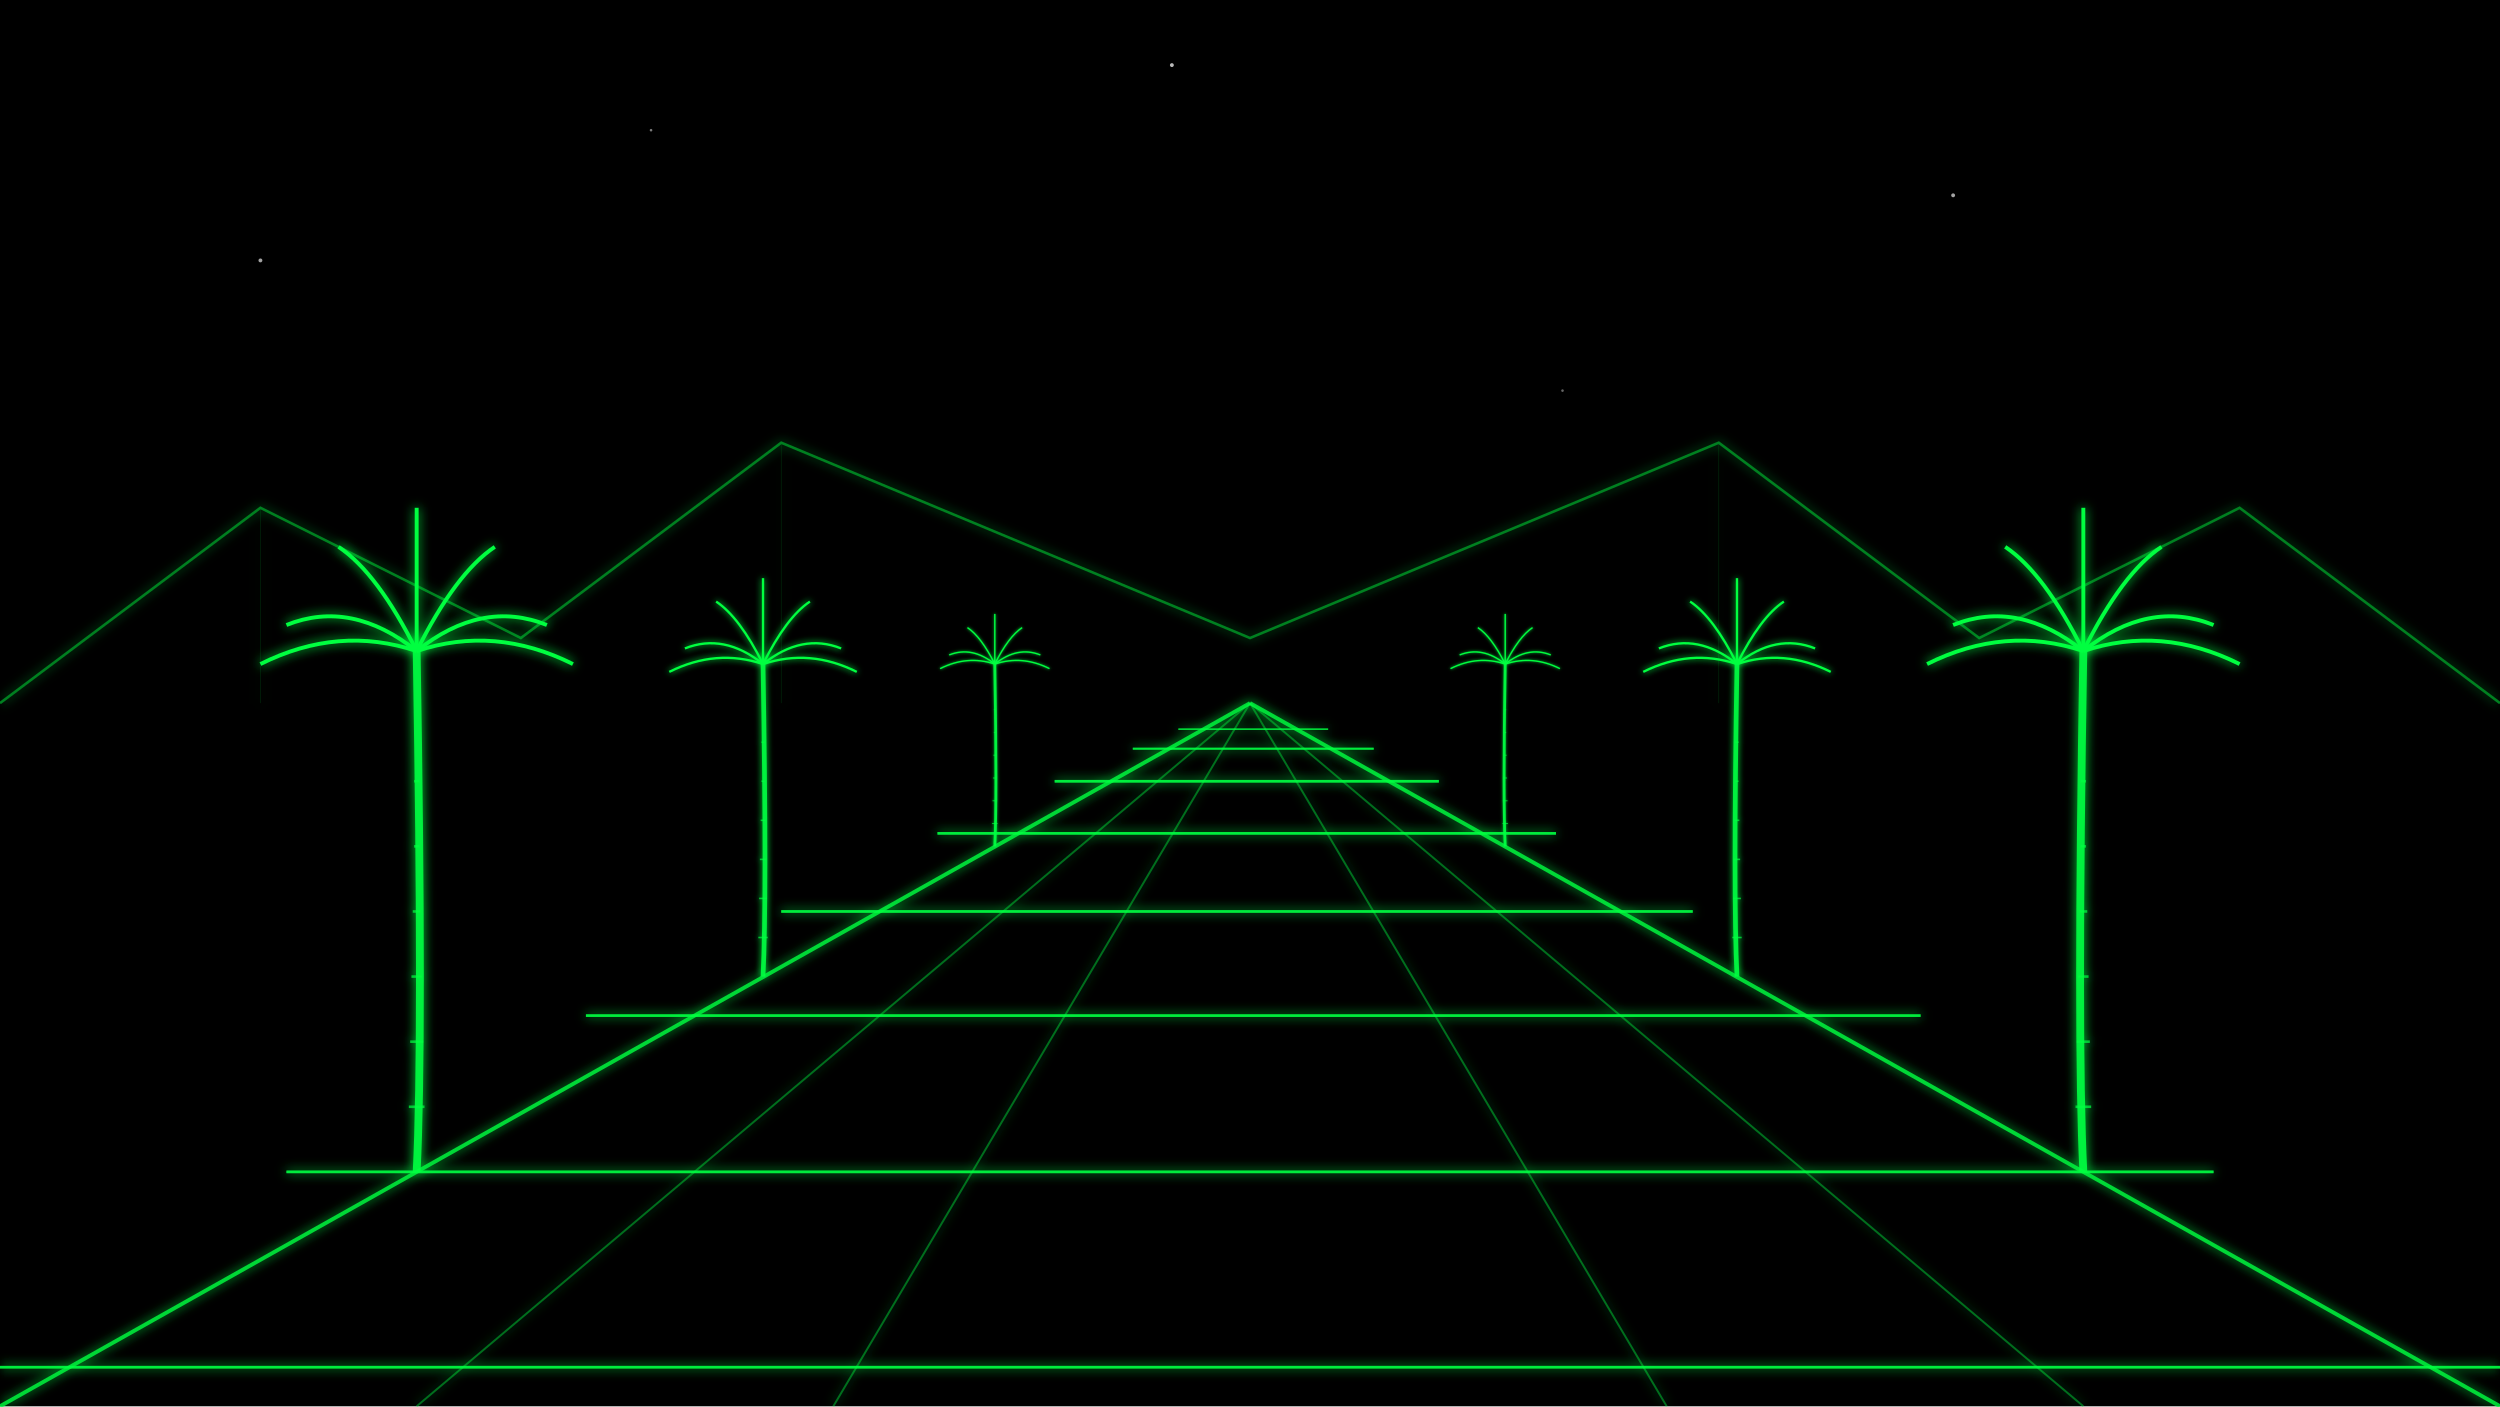
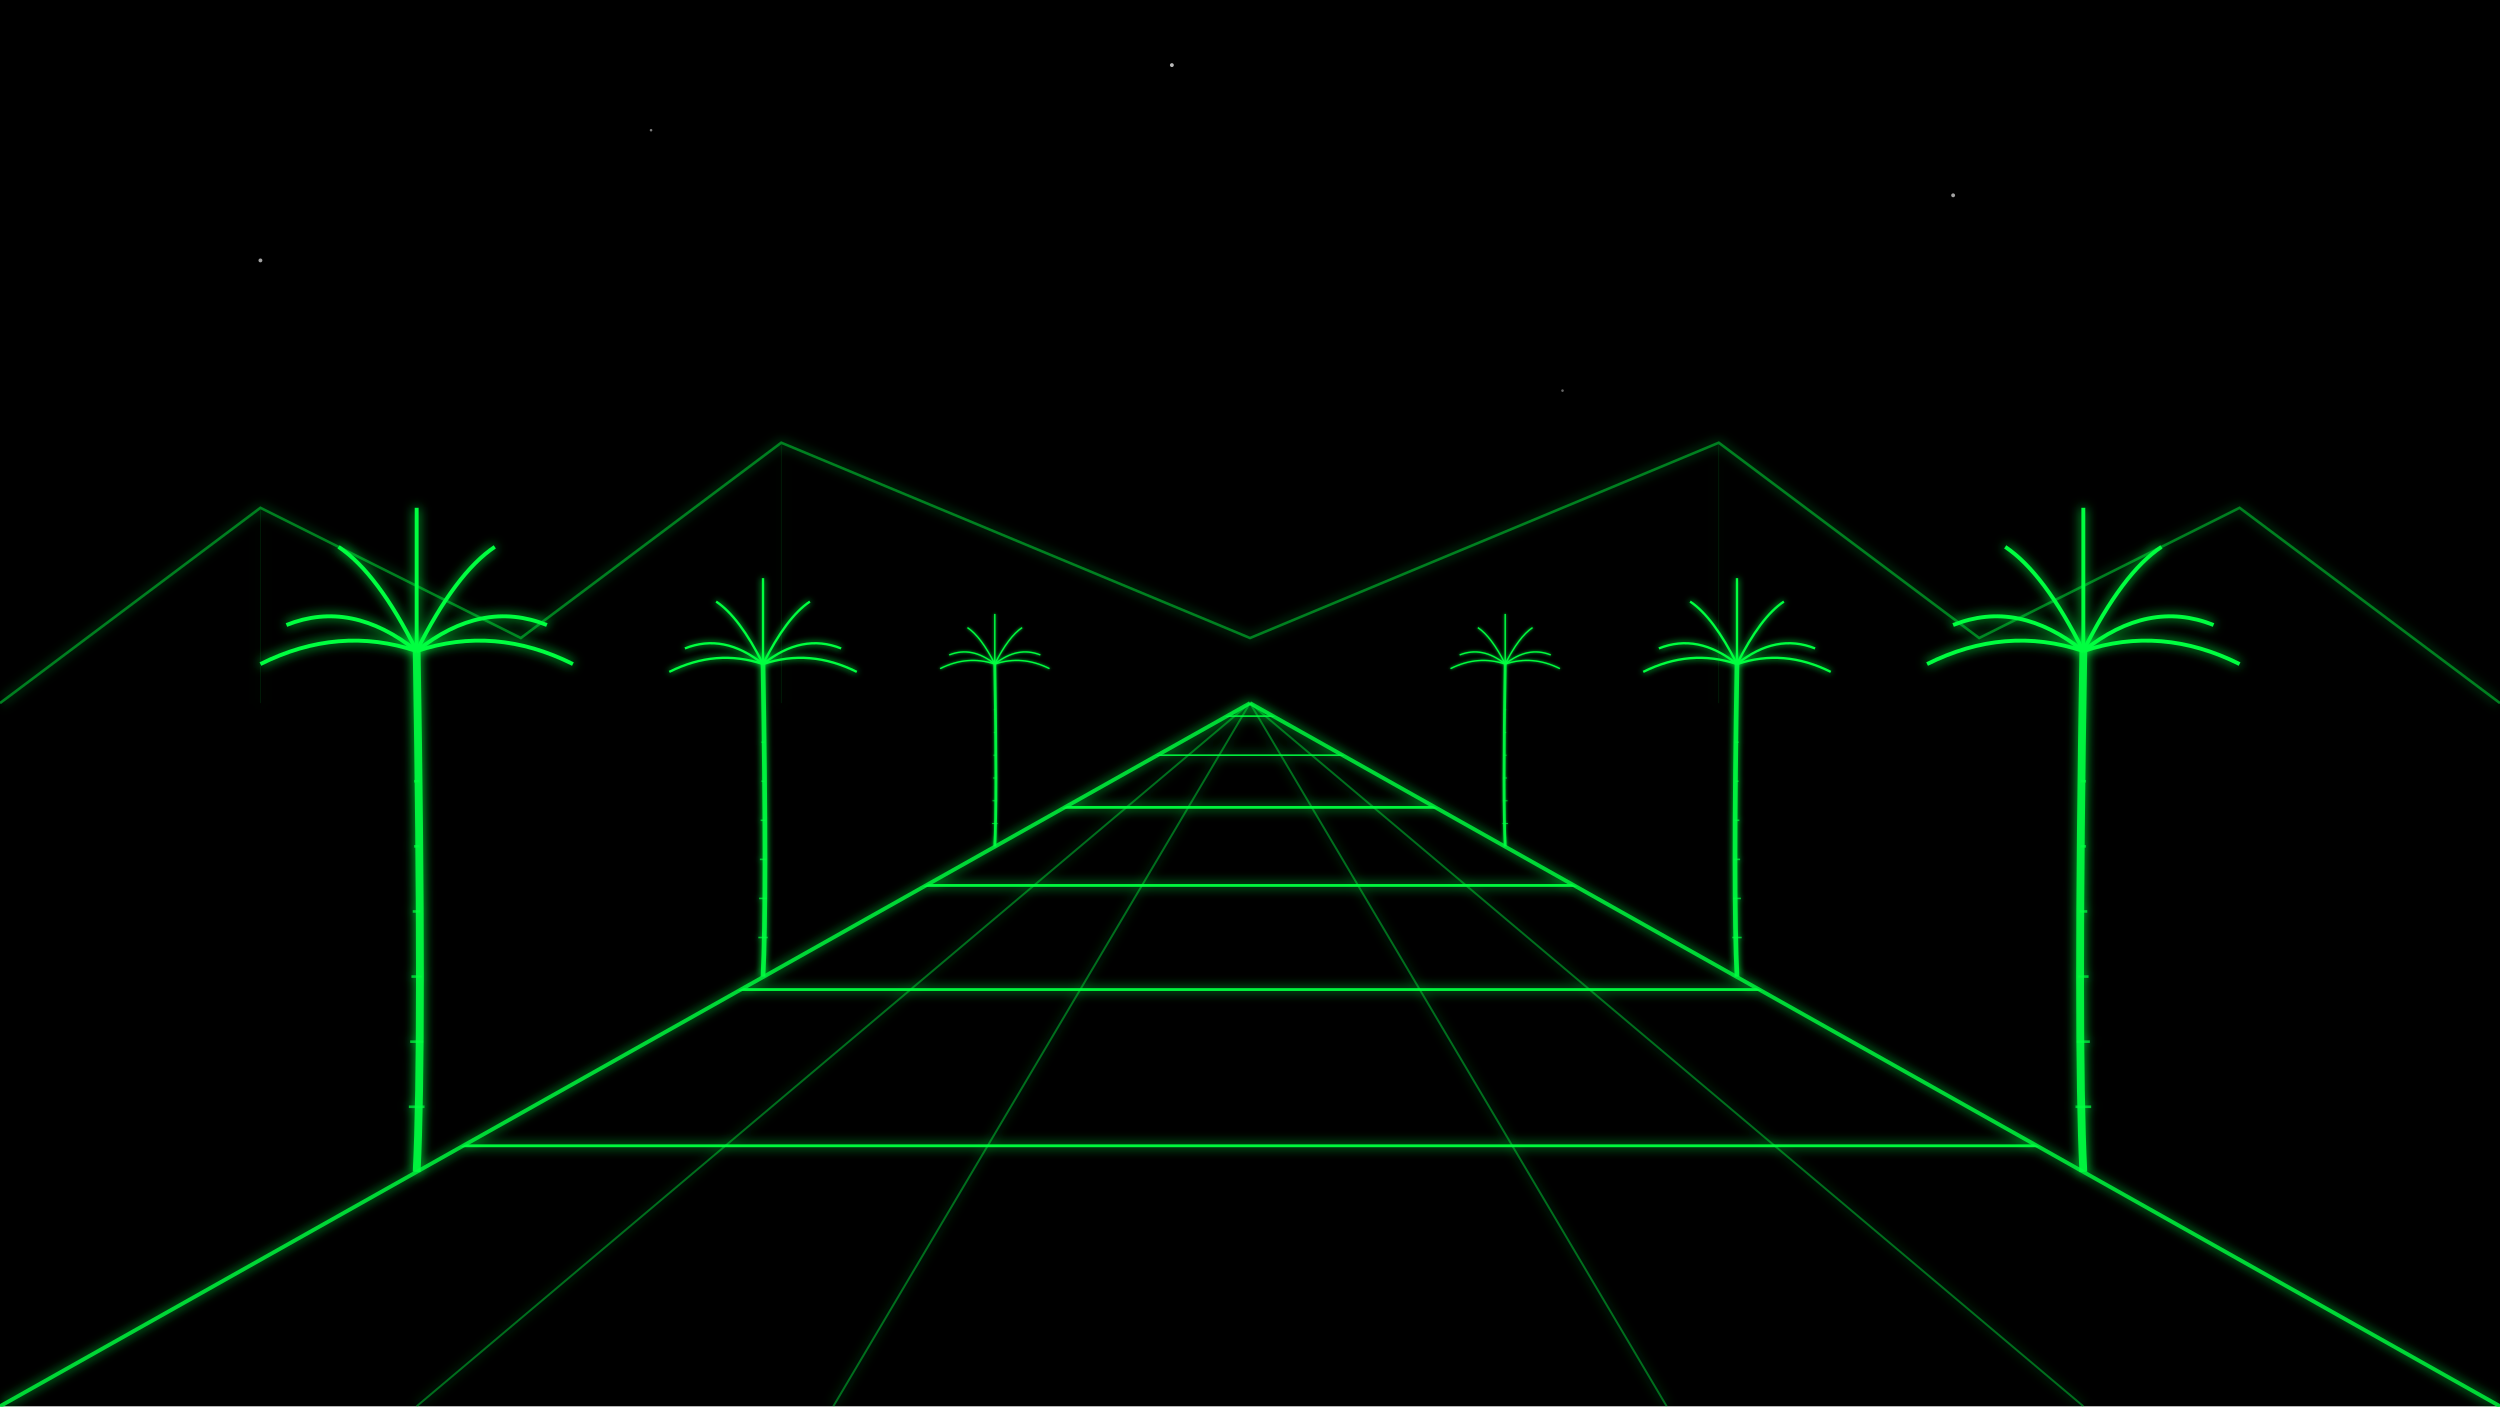
<svg xmlns="http://www.w3.org/2000/svg" viewBox="0 0 1920 1080" style="background-color: #000;">
  <defs>
    <filter id="glow">
      <feGaussianBlur stdDeviation="4" result="coloredBlur" />
      <feMerge>
        <feMergeNode in="coloredBlur" />
        <feMergeNode in="SourceGraphic" />
      </feMerge>
    </filter>
    <filter id="strongGlow">
      <feGaussianBlur stdDeviation="8" result="coloredBlur" />
      <feMerge>
        <feMergeNode in="coloredBlur" />
        <feMergeNode in="SourceGraphic" />
      </feMerge>
    </filter>
+     <clipPath id="roadMask">
+       <path d="M 960 540 L 1920 1080 L 0 1080 Z" />
+     </clipPath>
    <g id="palmAsset">
      <path d="M 0,0 Q 5,-100 0,-400" fill="none" stroke="#00ff41" stroke-width="6" opacity="0.9" />
      <line x1="-6" y1="-50" x2="6" y2="-50" stroke="#00ff41" stroke-width="2" opacity="0.7" />
      <line x1="-5" y1="-100" x2="5" y2="-100" stroke="#00ff41" stroke-width="2" opacity="0.7" />
      <line x1="-4" y1="-150" x2="4" y2="-150" stroke="#00ff41" stroke-width="2" opacity="0.7" />
      <line x1="-3" y1="-200" x2="3" y2="-200" stroke="#00ff41" stroke-width="2" opacity="0.7" />
      <line x1="-2" y1="-250" x2="2" y2="-250" stroke="#00ff41" stroke-width="2" opacity="0.7" />
      <line x1="-2" y1="-300" x2="2" y2="-300" stroke="#00ff41" stroke-width="2" opacity="0.7" />
      <g transform="translate(0, -400)">
        <path d="M 0,0 Q -60,-20 -120,10" fill="none" stroke="#00ff41" stroke-width="3" />
        <path d="M 0,0 Q -50,-40 -100,-20" fill="none" stroke="#00ff41" stroke-width="3" />
        <path d="M 0,0 Q -30,-60 -60,-80" fill="none" stroke="#00ff41" stroke-width="3" />
        <path d="M 0,0 Q 60,-20 120,10" fill="none" stroke="#00ff41" stroke-width="3" />
        <path d="M 0,0 Q 50,-40 100,-20" fill="none" stroke="#00ff41" stroke-width="3" />
        <path d="M 0,0 Q 30,-60 60,-80" fill="none" stroke="#00ff41" stroke-width="3" />
        <path d="M 0,0 Q 0,-70 0,-110" fill="none" stroke="#00ff41" stroke-width="3" />
      </g>
    </g>
    <style>
-       /* Animação de Dirigir */
      @keyframes drive {
-         0% { transform: translateY(0) scale(1); opacity: 0.7; }
-         100% { transform: translateY(300px) scale(1.4); opacity: 0; }
+         0% { transform: translateY(0) scale(1); opacity: 0; }
+         10% { opacity: 0.8; } /* Aparece suave */
+         100% { transform: translateY(400px) scale(3); opacity: 0; } /* Cresce muito mais */
      }
      
      #stripes1, #stripes2 {
-         opacity: 0.7;
-         transform-origin: 960px 540px;
-         /* Por padrão, fica parado. A classe 'moving' ativa o movimento */
+         opacity: 0.8;
+         transform-origin: 960px 540px; /* Ponto de fuga exato */
      }
      
-       /* A classe .moving será adicionada pelo seu site quando der PLAY */
      .moving #stripes1, .moving #stripes2 {
-         animation: drive 2s linear infinite;
+         animation: drive 3s linear infinite; /* Mais lento e suave */
      }
-       .moving #stripes2 { animation-delay: -1s; }
+       .moving #stripes2 { animation-delay: -1.5s; }
    </style>
  </defs>
  <rect width="1920" height="1080" fill="#000000" />
  <g id="stars" fill="#FFF" opacity="0.8">
    <circle cx="200" cy="200" r="1.5" opacity="0.8" />
    <circle cx="500" cy="100" r="1" opacity="0.6" />
    <circle cx="1500" cy="150" r="1.5" opacity="0.8" />
    <circle cx="1200" cy="300" r="1" opacity="0.5" />
    <circle cx="900" cy="50" r="1.5" opacity="0.9" />
  </g>
  <g id="mountains" opacity="0.5" transform="translate(0, 540)" filter="url(#glow)">
    <path d="M 0,0 L 200,-150 L 400,-50 L 600,-200 L 960,-50 L 1320,-200 L 1520,-50 L 1720,-150 L 1920,0" fill="none" stroke="#00ff41" stroke-width="2" />
    <path d="M 200,-150 L 200,0" stroke="#00ff41" stroke-width="0.5" opacity="0.3" />
    <path d="M 600,-200 L 600,0" stroke="#00ff41" stroke-width="0.5" opacity="0.3" />
    <path d="M 1320,-200 L 1320,0" stroke="#00ff41" stroke-width="0.5" opacity="0.3" />
  </g>
  <g id="roadGrid" filter="url(#glow)">
-     <line x1="960" y1="1080" x2="960" y2="540" stroke="#00ff41" stroke-width="4" filter="url(#strongGlow)" opacity="1" />
-     <line x1="0" y1="1080" x2="960" y2="540" stroke="#00ff41" stroke-width="3" opacity="0.8" />
-     <line x1="320" y1="1080" x2="960" y2="540" stroke="#00ff41" stroke-width="1.5" opacity="0.4" />
-     <line x1="640" y1="1080" x2="960" y2="540" stroke="#00ff41" stroke-width="1.5" opacity="0.4" />
-     <line x1="1920" y1="1080" x2="960" y2="540" stroke="#00ff41" stroke-width="3" opacity="0.8" />
-     <line x1="1600" y1="1080" x2="960" y2="540" stroke="#00ff41" stroke-width="1.5" opacity="0.4" />
-     <line x1="1280" y1="1080" x2="960" y2="540" stroke="#00ff41" stroke-width="1.5" opacity="0.4" />
-     <g id="stripes1" stroke="#00ff41" stroke-width="2" opacity="0.7">
-       <line x1="0" y1="1050" x2="1920" y2="1050" />
-       <line x1="220" y1="900" x2="1700" y2="900" />
-       <line x1="450" y1="780" x2="1475" y2="780" />
-       <line x1="600" y1="700" x2="1300" y2="700" />
-       <line x1="720" y1="640" x2="1195" y2="640" />
-       <line x1="810" y1="600" x2="1105" y2="600" />
-       <line x1="870" y1="575" x2="1055" y2="575" stroke-width="1.5" />
-       <line x1="905" y1="560" x2="1020" y2="560" stroke-width="1" />
+     <g id="static-grid">
+       <line x1="960" y1="1080" x2="960" y2="540" stroke="#00ff41" stroke-width="4" filter="url(#strongGlow)" opacity="1" />
+       <line x1="0" y1="1080" x2="960" y2="540" stroke="#00ff41" stroke-width="3" opacity="0.8" />
+       <line x1="1920" y1="1080" x2="960" y2="540" stroke="#00ff41" stroke-width="3" opacity="0.8" />
+       <line x1="320" y1="1080" x2="960" y2="540" stroke="#00ff41" stroke-width="1.5" opacity="0.4" />
+       <line x1="640" y1="1080" x2="960" y2="540" stroke="#00ff41" stroke-width="1.5" opacity="0.4" />
+       <line x1="1600" y1="1080" x2="960" y2="540" stroke="#00ff41" stroke-width="1.5" opacity="0.4" />
+       <line x1="1280" y1="1080" x2="960" y2="540" stroke="#00ff41" stroke-width="1.5" opacity="0.4" />
    </g>
-     <g id="stripes2" stroke="#00ff41" stroke-width="2" opacity="0.7">
-       <line x1="0" y1="1050" x2="1920" y2="1050" />
-       <line x1="220" y1="900" x2="1700" y2="900" />
-       <line x1="450" y1="780" x2="1475" y2="780" />
-       <line x1="600" y1="700" x2="1300" y2="700" />
-       <line x1="720" y1="640" x2="1195" y2="640" />
-       <line x1="810" y1="600" x2="1105" y2="600" />
-       <line x1="870" y1="575" x2="1055" y2="575" stroke-width="1.5" />
-       <line x1="905" y1="560" x2="1020" y2="560" stroke-width="1" />
+     <g clip-path="url(#roadMask)">
+       <g id="stripes1" stroke="#00ff41" stroke-width="2" opacity="0.7">
+         <line x1="0" y1="550" x2="1920" y2="550" stroke-width="1" />
+         <line x1="0" y1="580" x2="1920" y2="580" stroke-width="1" />
+         <line x1="0" y1="620" x2="1920" y2="620" />
+         <line x1="0" y1="680" x2="1920" y2="680" />
+         <line x1="0" y1="760" x2="1920" y2="760" />
+         <line x1="0" y1="880" x2="1920" y2="880" />
+       </g>
+       <g id="stripes2" stroke="#00ff41" stroke-width="2" opacity="0.7">
+         <line x1="0" y1="550" x2="1920" y2="550" stroke-width="1" />
+         <line x1="0" y1="580" x2="1920" y2="580" stroke-width="1" />
+         <line x1="0" y1="620" x2="1920" y2="620" />
+         <line x1="0" y1="680" x2="1920" y2="680" />
+         <line x1="0" y1="760" x2="1920" y2="760" />
+         <line x1="0" y1="880" x2="1920" y2="880" />
+       </g>
    </g>
  </g>
  <g transform="translate(320, 900) scale(1.0)" filter="url(#glow)">
    <use href="#palmAsset" />
  </g>
  <g transform="translate(1600, 900) scale(1.0) scale(-1, 1)" filter="url(#glow)">
    <use href="#palmAsset" />
  </g>
  <g transform="translate(586, 750) scale(0.6)" filter="url(#glow)">
    <use href="#palmAsset" />
  </g>
  <g transform="translate(1334, 750) scale(0.6) scale(-1, 1)" filter="url(#glow)">
    <use href="#palmAsset" />
  </g>
  <g transform="translate(764, 650) scale(0.35)" filter="url(#glow)">
    <use href="#palmAsset" />
  </g>
  <g transform="translate(1156, 650) scale(0.35) scale(-1, 1)" filter="url(#glow)">
    <use href="#palmAsset" />
  </g>
</svg>
